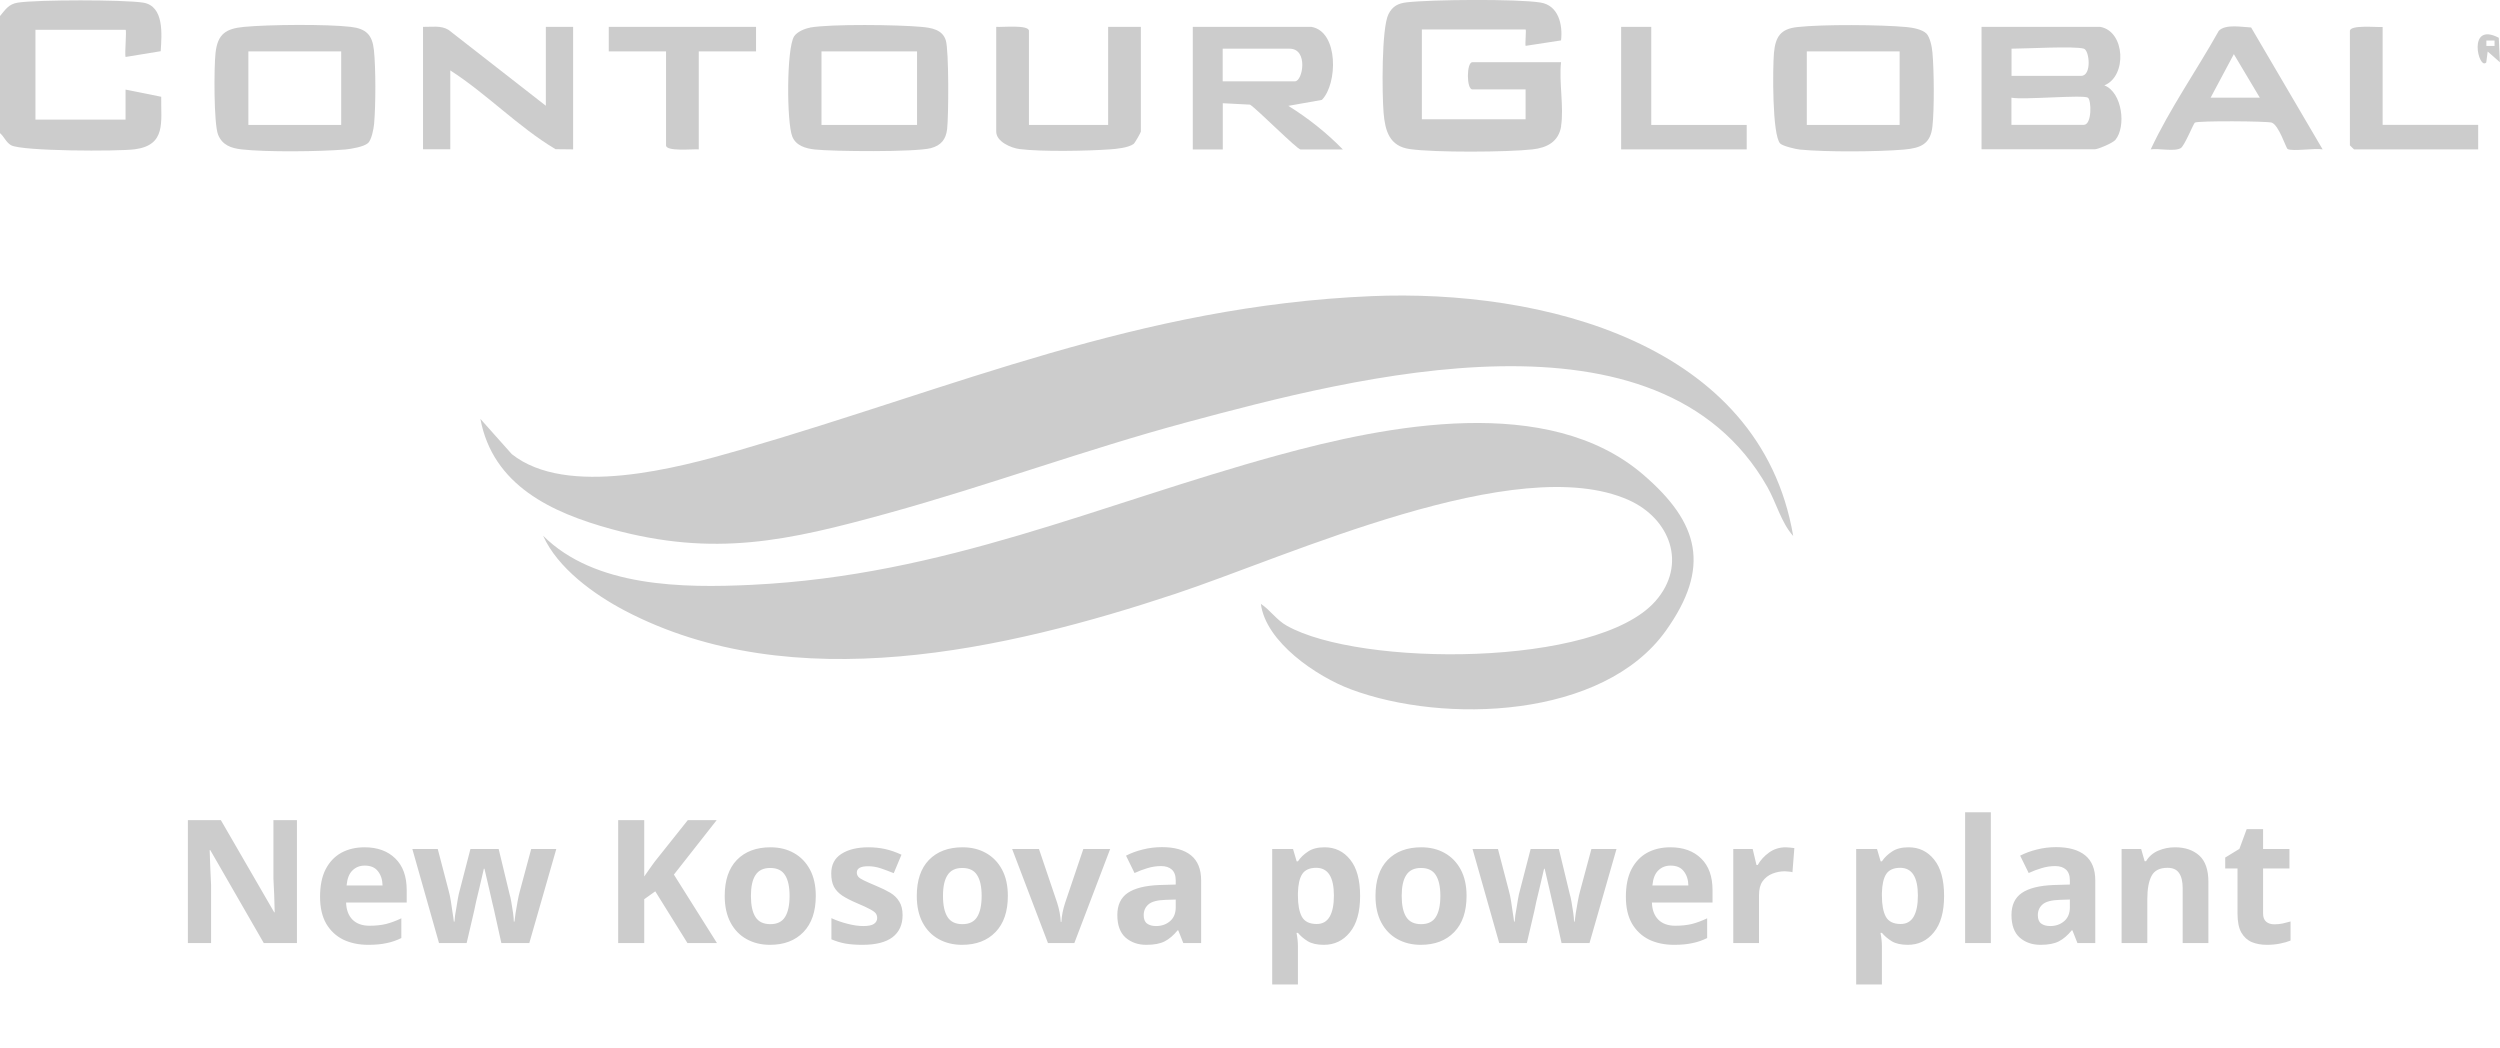
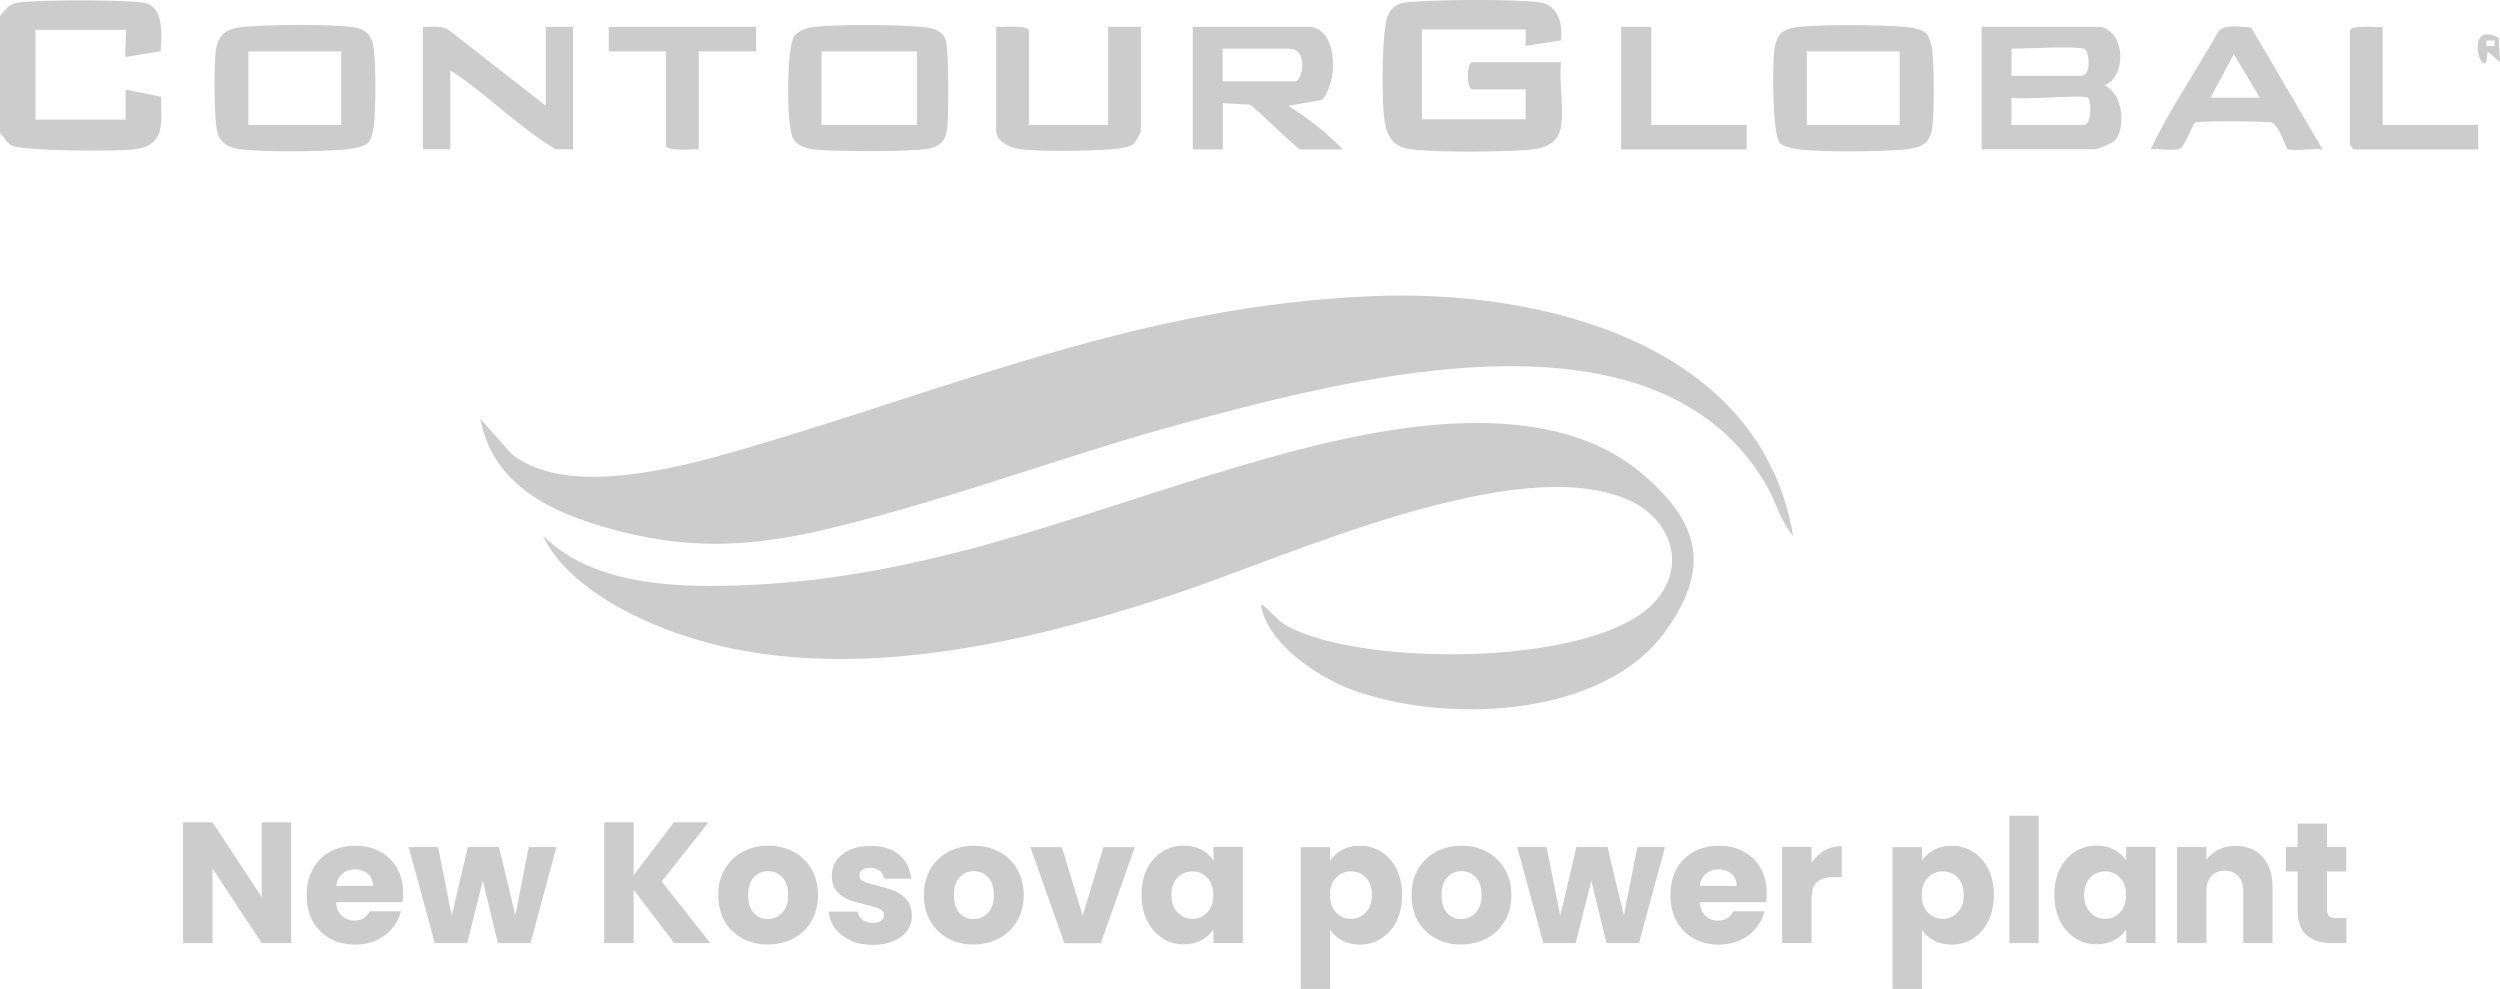
- <svg xmlns="http://www.w3.org/2000/svg" id="Layer_2" data-name="Layer 2" viewBox="0 0 247.51 103.7">
+ <svg xmlns="http://www.w3.org/2000/svg" id="Layer_2" data-name="Layer 2" viewBox="0 0 247.51 97.91">
  <defs>
    <style>
      .cls-1 {
-         font-family: Poppins-Bold, Poppins;
-         font-size: 17.04px;
-         font-weight: 700;
-       }
- 
-       .cls-1, .cls-2 {
        fill: #ccc;
      }
    </style>
  </defs>
  <g id="Layer_1-2" data-name="Layer 1">
-     <g id="qdhiFQ.tif">
+     <g>
      <g>
-         <path class="cls-2" d="M0,1.59C.54.94.86.4,1.77.26c1.91-.3,10.49-.3,12.4,0,2.12.34,1.84,3.2,1.74,4.81l-3.48.57c-.1-.31.13-2.69,0-2.69H3.51v8.89h8.92v-2.97s3.53.71,3.53.71c-.04,2.49.52,4.78-2.61,5.2-1.66.22-11.17.2-12.25-.4-.49-.27-.69-.85-1.1-1.2V1.59Z" />
-         <path class="cls-2" d="M124.84,59.79c.94.63,1.55,1.6,2.56,2.16,7.22,4.07,30.69,4.15,36.49-2.43,3.19-3.62,1.47-8.18-2.66-10.02-11.03-4.91-33.66,5.57-44.83,9.28-16.83,5.59-37.89,10.4-54.53,1.68-3.07-1.61-6.67-4.22-8.1-7.42,5.12,5.1,13.83,5.19,20.68,4.86,19.07-.93,34.21-7.92,52-12.81,10.94-3.01,26.84-6.15,36.21,1.88,5.61,4.81,6.72,9.22,2.27,15.47-6.22,8.73-21.97,9.25-31.18,5.81-3.38-1.26-8.45-4.68-8.92-8.48Z" />
-         <path class="cls-2" d="M177.53,53.06c-1.18-1.31-1.66-3.27-2.56-4.86-10.68-18.79-40.66-10.91-57.48-6.39-9.96,2.68-19.67,6.27-29.61,9.01-9.89,2.73-17.12,4.36-27.35,1.56-5.91-1.62-11.73-4.31-12.97-10.91l3.11,3.49c5.44,4.32,16.38,1.39,22.56-.4,21.37-6.19,39.58-14.27,62.54-15.24,16.78-.71,38.49,4.58,41.76,23.72Z" />
-         <path class="cls-2" d="M154.56,12.5c-.25,1.53-1.39,2.13-2.84,2.29-2.5.28-9.7.32-12.14-.03-2.02-.28-2.45-1.8-2.6-3.6s-.22-8.39.49-9.77c.4-.78.95-1.06,1.81-1.16,2.44-.28,10.91-.35,13.23.02,1.79.28,2.22,2.19,2.04,3.75l-3.51.54c-.06-.23.08-1.62,0-1.62h-10.27v8.89h10.27v-2.96h-5.27c-.59,0-.59-2.69,0-2.69h8.78c-.22,1.93.3,4.49,0,6.33Z" />
-         <path class="cls-2" d="M207.93,2.66c2.49.44,2.67,4.89.41,5.79,1.78.7,2.18,4.09,1.09,5.4-.27.32-1.72.93-2.04.93h-11.21V2.66h11.75ZM206.31,4.82c-.92-.28-5.75,0-7.16,0v2.69h6.89c1.07,0,.83-2.52.27-2.69ZM206.71,9.67c-.49-.31-6.43.24-7.57,0v2.69h7.16c.83,0,.76-2.47.41-2.69Z" />
-         <path class="cls-2" d="M190.69,3.28c.4.4.58,1.36.63,1.93.16,1.77.19,5.56,0,7.3s-1.13,2.15-2.83,2.3c-2.61.22-7.7.25-10.28,0-.43-.04-1.71-.35-1.96-.6-.81-.81-.75-7.54-.62-8.98.15-1.59.65-2.37,2.31-2.55,2.53-.28,8.25-.24,10.83,0,.57.05,1.54.23,1.94.63ZM188.07,5.09h-9.19v7.28h9.19v-7.28Z" />
-         <path class="cls-2" d="M36.41,14.18c-.38.35-1.66.57-2.22.62-2.52.21-7.81.27-10.28-.01-1.04-.12-1.91-.43-2.32-1.46-.43-1.09-.41-6.72-.25-8.1.21-1.88,1.03-2.4,2.83-2.57,2.44-.23,8.17-.28,10.56,0,1.53.18,2.13.8,2.29,2.3.19,1.8.18,5.47.02,7.29-.05.53-.25,1.59-.62,1.94ZM33.78,5.09h-9.19v7.28h9.19v-7.28Z" />
-         <path class="cls-2" d="M80.18,2.73c2.08-.37,8.76-.28,11.03-.07,1,.09,2.1.26,2.43,1.34.31,1,.28,7.48.13,8.78-.12,1.02-.6,1.62-1.62,1.89-1.54.4-9.65.33-11.49.13-.9-.1-1.86-.38-2.22-1.28-.56-1.37-.58-8.72.18-9.92.29-.45,1.05-.77,1.57-.86ZM90.79,5.09h-9.46v7.28h9.46v-7.28Z" />
-         <path class="cls-2" d="M129.84,2.66c2.71.48,2.59,5.66,1.03,7.23l-3.32.59c1.94,1.2,3.83,2.7,5.4,4.32h-4.19c-.33,0-4.27-3.97-5-4.44l-2.7-.14v4.58h-2.97V2.66h11.75ZM121.05,8.05h7.16c.77,0,1.34-3.23-.54-3.23h-6.62v3.23Z" />
-         <path class="cls-2" d="M54.04,10.48V2.66h2.7v12.13l-1.74-.02c-3.68-2.19-6.77-5.45-10.42-7.8v7.81h-2.7V2.66c.85.02,1.77-.17,2.53.3l9.63,7.51Z" />
-         <path class="cls-2" d="M101.87,12.37h7.84V2.66h3.24v10.37c0,.07-.59,1.14-.73,1.23-.52.37-1.71.49-2.37.53-2.27.16-6.72.24-8.9-.03-.87-.11-2.32-.74-2.32-1.73V2.66c.58.05,3.24-.24,3.24.4v9.3Z" />
-         <path class="cls-2" d="M222.87,2.72l7.08,12.07c-.73-.15-3.02.23-3.47-.04-.16-.1-.86-2.36-1.57-2.61-.43-.15-7.29-.2-7.61,0-.13.08-1.02,2.29-1.39,2.52-.62.38-2.2,0-2.98.13,1.9-4.06,4.54-7.81,6.74-11.74.67-.69,2.27-.37,3.2-.33ZM223.73,9.67l-2.57-4.31-2.3,4.31h4.86Z" />
-         <path class="cls-2" d="M74.85,2.66v2.43h-5.67v9.7c-.58-.05-3.24.24-3.24-.4V5.09h-5.67v-2.43h14.59Z" />
-         <path class="cls-2" d="M235.89,2.66v9.7h9.46v2.43h-12.29s-.41-.38-.41-.4V3.07c0-.64,2.67-.35,3.24-.4Z" />
-         <polygon class="cls-2" points="163.48 2.66 163.48 12.37 172.93 12.37 172.93 14.79 160.5 14.79 160.5 2.66 163.48 2.66" />
-         <path class="cls-2" d="M247.51,6.17l-1.22-1.07-.14,1.08c-.75.84-1.94-4.1,1.24-2.44l.11,2.44ZM246.97,4.01h-.81v.54h.81v-.54Z" />
+         <path class="cls-1" d="M0,1.59C.54.94.86.4,1.77.26c1.91-.3,10.49-.3,12.4,0,2.12.34,1.84,3.2,1.74,4.81l-3.48.57c-.1-.31.13-2.69,0-2.69H3.51v8.89h8.92v-2.97s3.53.71,3.53.71c-.04,2.49.52,4.78-2.61,5.2-1.66.22-11.17.2-12.25-.4-.49-.27-.69-.85-1.1-1.2V1.59Z" />
+         <path class="cls-1" d="M124.84,59.79c.94.63,1.55,1.6,2.56,2.16,7.22,4.07,30.69,4.15,36.49-2.43,3.19-3.62,1.47-8.18-2.66-10.02-11.03-4.91-33.66,5.57-44.83,9.28-16.83,5.59-37.89,10.4-54.53,1.68-3.07-1.61-6.67-4.22-8.1-7.42,5.12,5.1,13.83,5.19,20.68,4.86,19.07-.93,34.21-7.92,52-12.81,10.94-3.01,26.84-6.15,36.21,1.88,5.61,4.81,6.72,9.22,2.27,15.47-6.22,8.73-21.97,9.25-31.18,5.81-3.38-1.26-8.45-4.68-8.92-8.48Z" />
+         <path class="cls-1" d="M177.53,53.06c-1.18-1.31-1.66-3.27-2.56-4.86-10.68-18.79-40.66-10.91-57.48-6.39-9.96,2.68-19.67,6.27-29.61,9.01-9.89,2.73-17.12,4.36-27.35,1.56-5.91-1.62-11.73-4.31-12.97-10.91l3.11,3.49c5.44,4.32,16.38,1.39,22.56-.4,21.37-6.19,39.58-14.27,62.54-15.24,16.78-.71,38.49,4.58,41.76,23.72Z" />
+         <path class="cls-1" d="M154.56,12.5c-.25,1.53-1.39,2.13-2.84,2.29-2.5.28-9.7.32-12.14-.03-2.02-.28-2.45-1.8-2.6-3.6s-.22-8.39.49-9.77c.4-.78.95-1.06,1.81-1.16,2.44-.28,10.91-.35,13.23.02,1.79.28,2.22,2.19,2.04,3.75l-3.51.54c-.06-.23.08-1.62,0-1.62h-10.27v8.89h10.27v-2.96h-5.27c-.59,0-.59-2.69,0-2.69h8.78c-.22,1.93.3,4.49,0,6.33Z" />
+         <path class="cls-1" d="M207.93,2.66c2.49.44,2.67,4.89.41,5.79,1.78.7,2.18,4.09,1.09,5.4-.27.32-1.72.93-2.04.93h-11.21V2.66h11.75ZM206.31,4.82c-.92-.28-5.75,0-7.16,0v2.69h6.89c1.07,0,.83-2.52.27-2.69ZM206.71,9.67c-.49-.31-6.43.24-7.57,0v2.69h7.16c.83,0,.76-2.47.41-2.69Z" />
+         <path class="cls-1" d="M190.69,3.28c.4.4.58,1.36.63,1.93.16,1.77.19,5.56,0,7.3s-1.13,2.15-2.83,2.3c-2.61.22-7.7.25-10.28,0-.43-.04-1.71-.35-1.96-.6-.81-.81-.75-7.54-.62-8.98.15-1.59.65-2.37,2.31-2.55,2.53-.28,8.25-.24,10.83,0,.57.05,1.54.23,1.94.63ZM188.07,5.09h-9.19v7.28h9.19v-7.28Z" />
+         <path class="cls-1" d="M36.41,14.18c-.38.35-1.66.57-2.22.62-2.52.21-7.81.27-10.28-.01-1.04-.12-1.91-.43-2.32-1.46-.43-1.09-.41-6.72-.25-8.1.21-1.88,1.03-2.4,2.83-2.57,2.44-.23,8.17-.28,10.56,0,1.53.18,2.13.8,2.29,2.3.19,1.8.18,5.47.02,7.29-.05.53-.25,1.59-.62,1.94ZM33.78,5.09h-9.19v7.28h9.19v-7.28Z" />
+         <path class="cls-1" d="M80.18,2.73c2.08-.37,8.76-.28,11.03-.07,1,.09,2.1.26,2.43,1.34.31,1,.28,7.48.13,8.78-.12,1.02-.6,1.62-1.62,1.89-1.54.4-9.65.33-11.49.13-.9-.1-1.86-.38-2.22-1.28-.56-1.37-.58-8.72.18-9.92.29-.45,1.05-.77,1.57-.86ZM90.79,5.09h-9.46v7.28h9.46v-7.28Z" />
+         <path class="cls-1" d="M129.84,2.66c2.71.48,2.59,5.66,1.03,7.23l-3.32.59c1.94,1.2,3.83,2.7,5.4,4.32h-4.19c-.33,0-4.27-3.97-5-4.44l-2.7-.14v4.58h-2.97V2.66h11.75ZM121.05,8.05h7.16c.77,0,1.34-3.23-.54-3.23h-6.62v3.23Z" />
+         <path class="cls-1" d="M54.04,10.48V2.66h2.7v12.13l-1.74-.02c-3.68-2.19-6.77-5.45-10.42-7.8v7.81h-2.7V2.66c.85.02,1.77-.17,2.53.3l9.63,7.51Z" />
+         <path class="cls-1" d="M101.87,12.37h7.84V2.66h3.24v10.37c0,.07-.59,1.14-.73,1.23-.52.37-1.71.49-2.37.53-2.27.16-6.72.24-8.9-.03-.87-.11-2.32-.74-2.32-1.73V2.66c.58.05,3.24-.24,3.24.4v9.3Z" />
+         <path class="cls-1" d="M222.87,2.72l7.08,12.07c-.73-.15-3.02.23-3.47-.04-.16-.1-.86-2.36-1.57-2.61-.43-.15-7.29-.2-7.61,0-.13.08-1.02,2.29-1.39,2.52-.62.38-2.2,0-2.98.13,1.9-4.06,4.54-7.81,6.74-11.74.67-.69,2.27-.37,3.2-.33ZM223.73,9.67l-2.57-4.31-2.3,4.31h4.86Z" />
+         <path class="cls-1" d="M74.85,2.66v2.43h-5.67v9.7c-.58-.05-3.24.24-3.24-.4V5.09h-5.67v-2.43h14.59Z" />
+         <path class="cls-1" d="M235.89,2.66v9.7h9.46v2.43h-12.29s-.41-.38-.41-.4V3.07c0-.64,2.67-.35,3.24-.4Z" />
+         <polygon class="cls-1" points="163.48 2.66 163.48 12.37 172.93 12.37 172.93 14.79 160.5 14.79 160.5 2.66 163.48 2.66" />
+         <path class="cls-1" d="M247.51,6.17l-1.22-1.07-.14,1.08c-.75.84-1.94-4.1,1.24-2.44l.11,2.44ZM246.97,4.01h-.81v.54h.81v-.54Z" />
      </g>
+       <path class="cls-1" d="M28.83,93.37h-2.92l-4.87-7.38v7.38h-2.91v-11.96h2.91l4.87,7.41v-7.41h2.92v11.96Z" />
+       <path class="cls-1" d="M39.86,89.32h-6.59c.04.59.24,1.04.57,1.35.33.31.75.47,1.23.47.73,0,1.23-.31,1.52-.92h3.1c-.16.62-.45,1.19-.86,1.69-.41.5-.93.89-1.56,1.18-.62.28-1.32.43-2.1.43-.93,0-1.76-.2-2.49-.6-.73-.4-1.3-.97-1.71-1.7-.41-.74-.61-1.6-.61-2.59s.2-1.85.61-2.59c.4-.74.97-1.31,1.7-1.71.73-.4,1.56-.6,2.51-.6s1.74.19,2.45.58c.72.39,1.28.94,1.68,1.65.4.72.6,1.55.6,2.5,0,.27-.02.56-.05.85ZM36.93,87.7c0-.5-.17-.9-.51-1.19-.34-.29-.77-.44-1.28-.44s-.9.14-1.23.43c-.34.28-.54.69-.62,1.21h3.65Z" />
+       <path class="cls-1" d="M55.09,83.86l-2.57,9.51h-3.22l-1.5-6.17-1.55,6.17h-3.2l-2.59-9.51h2.91l1.35,6.8,1.6-6.8h3.08l1.62,6.77,1.33-6.77h2.74Z" />
+       <path class="cls-1" d="M66.75,93.37l-4.02-5.28v5.28h-2.91v-11.96h2.91v5.25l3.99-5.25h3.43l-4.64,5.86,4.81,6.1h-3.56Z" />
+       <path class="cls-1" d="M73.51,92.91c-.74-.4-1.33-.97-1.76-1.7s-.64-1.6-.64-2.59.21-1.84.65-2.58c.43-.74,1.02-1.31,1.77-1.71.75-.4,1.59-.6,2.52-.6s1.77.2,2.52.6c.75.4,1.34.97,1.77,1.71s.65,1.61.65,2.58-.22,1.84-.66,2.58-1.03,1.32-1.79,1.71-1.6.6-2.53.6-1.77-.2-2.51-.6ZM77.44,90.37c.39-.41.59-.99.59-1.76s-.19-1.35-.57-1.75c-.38-.41-.85-.61-1.41-.61s-1.04.2-1.42.61-.56.99-.56,1.76.18,1.35.55,1.76c.37.41.83.61,1.39.61s1.03-.21,1.42-.61Z" />
+       <path class="cls-1" d="M84.2,93.08c-.65-.28-1.16-.67-1.53-1.17s-.58-1.05-.63-1.66h2.88c.03.33.19.6.46.8.27.2.61.31,1.01.31.36,0,.64-.07.84-.21.2-.14.3-.33.3-.55,0-.27-.14-.47-.43-.6-.28-.13-.74-.28-1.38-.43-.68-.16-1.25-.33-1.7-.5-.46-.18-.85-.45-1.18-.83-.33-.38-.49-.89-.49-1.54,0-.55.15-1.04.45-1.49.3-.45.74-.8,1.33-1.07s1.28-.39,2.09-.39c1.19,0,2.13.29,2.82.89s1.08,1.38,1.18,2.35h-2.69c-.05-.33-.19-.59-.43-.78-.25-.19-.57-.29-.96-.29-.34,0-.6.07-.78.2-.18.13-.27.31-.27.54,0,.27.14.48.43.61.29.14.74.27,1.35.41.7.18,1.28.36,1.72.54.44.18.83.46,1.17.85.33.39.51.92.52,1.58,0,.56-.16,1.05-.47,1.49s-.76.78-1.35,1.03c-.58.25-1.26.38-2.04.38-.83,0-1.57-.14-2.21-.43Z" />
+       <path class="cls-1" d="M93.87,92.91c-.75-.4-1.33-.97-1.76-1.7s-.64-1.6-.64-2.59.22-1.84.65-2.58,1.02-1.31,1.77-1.71c.75-.4,1.59-.6,2.52-.6s1.77.2,2.52.6c.75.4,1.34.97,1.77,1.71s.65,1.61.65,2.58-.22,1.84-.66,2.58-1.03,1.32-1.79,1.71-1.6.6-2.53.6-1.77-.2-2.51-.6ZM97.81,90.37c.39-.41.59-.99.59-1.76s-.19-1.35-.57-1.75c-.38-.41-.85-.61-1.41-.61s-1.04.2-1.42.61-.56.99-.56,1.76.18,1.35.55,1.76c.37.41.83.61,1.39.61s1.03-.21,1.42-.61Z" />
+       <path class="cls-1" d="M107.19,90.65l2.06-6.78h3.1l-3.37,9.51h-3.6l-3.37-9.51h3.12l2.06,6.78Z" />
+       <path class="cls-1" d="M113.56,86.03c.37-.74.87-1.31,1.51-1.71.64-.4,1.35-.6,2.13-.6.67,0,1.26.14,1.76.41.5.27.89.63,1.17,1.07v-1.35h2.91v9.51h-2.91v-1.35c-.28.44-.68.8-1.18,1.07-.5.27-1.09.41-1.76.41-.77,0-1.48-.2-2.11-.61-.64-.4-1.14-.98-1.51-1.72s-.55-1.61-.55-2.58.18-1.83.55-2.57ZM119.52,86.9c-.4-.42-.89-.63-1.47-.63s-1.07.21-1.47.62-.61.99-.61,1.71.2,1.3.61,1.73.89.64,1.47.64,1.07-.21,1.47-.63c.4-.42.6-.99.6-1.72s-.2-1.3-.6-1.72Z" />
+       <path class="cls-1" d="M132.86,84.14c.5-.27,1.08-.41,1.76-.41.78,0,1.49.2,2.13.6.64.4,1.14.97,1.51,1.71.37.74.55,1.6.55,2.57s-.18,1.84-.55,2.58c-.37.74-.87,1.32-1.51,1.72s-1.35.61-2.13.61c-.66,0-1.24-.14-1.75-.41s-.9-.62-1.18-1.06v5.86h-2.91v-14.04h2.91v1.35c.28-.44.68-.8,1.18-1.07ZM135.23,86.89c-.4-.42-.9-.62-1.49-.62s-1.07.21-1.47.63c-.4.42-.6.99-.6,1.72s.2,1.3.6,1.72c.4.42.89.63,1.47.63s1.07-.21,1.48-.64.61-1,.61-1.73-.2-1.3-.6-1.71Z" />
+       <path class="cls-1" d="M142.15,92.91c-.75-.4-1.33-.97-1.76-1.7s-.64-1.6-.64-2.59.22-1.84.65-2.58,1.02-1.31,1.77-1.71c.75-.4,1.59-.6,2.52-.6s1.77.2,2.52.6c.75.4,1.34.97,1.77,1.71s.65,1.61.65,2.58-.22,1.84-.66,2.58-1.03,1.32-1.79,1.71-1.6.6-2.53.6-1.77-.2-2.51-.6ZM146.09,90.37c.39-.41.59-.99.59-1.76s-.19-1.35-.57-1.75c-.38-.41-.85-.61-1.41-.61s-1.04.2-1.42.61-.56.99-.56,1.76.18,1.35.55,1.76c.37.41.83.61,1.39.61s1.03-.21,1.42-.61Z" />
+       <path class="cls-1" d="M164.84,83.86l-2.57,9.51h-3.22l-1.5-6.17-1.55,6.17h-3.2l-2.59-9.51h2.91l1.35,6.8,1.6-6.8h3.08l1.62,6.77,1.33-6.77h2.74Z" />
+       <path class="cls-1" d="M174.87,89.32h-6.6c.05.59.24,1.04.57,1.35s.75.47,1.24.47c.73,0,1.23-.31,1.52-.92h3.1c-.16.62-.45,1.19-.86,1.69s-.93.89-1.56,1.18c-.62.28-1.32.43-2.1.43-.93,0-1.76-.2-2.49-.6-.73-.4-1.29-.97-1.7-1.7s-.61-1.6-.61-2.59.2-1.85.6-2.59c.4-.74.97-1.31,1.7-1.71.73-.4,1.56-.6,2.5-.6s1.74.19,2.45.58c.72.39,1.28.94,1.68,1.65s.6,1.55.6,2.5c0,.27-.02.56-.05.85ZM171.93,87.7c0-.5-.17-.9-.51-1.19-.34-.29-.77-.44-1.28-.44s-.9.14-1.24.43c-.34.28-.54.69-.62,1.21h3.65Z" />
+       <path class="cls-1" d="M180.64,84.21c.51-.3,1.08-.45,1.7-.45v3.08h-.8c-.73,0-1.27.16-1.64.47-.36.31-.55.86-.55,1.64v4.41h-2.91v-9.51h2.91v1.58c.34-.52.77-.93,1.28-1.24Z" />
+       <path class="cls-1" d="M191.45,84.14c.5-.27,1.08-.41,1.76-.41.78,0,1.49.2,2.13.6.64.4,1.14.97,1.51,1.71.37.74.55,1.6.55,2.57s-.18,1.84-.55,2.58c-.37.74-.87,1.32-1.51,1.72s-1.35.61-2.13.61c-.66,0-1.24-.14-1.75-.41s-.9-.62-1.18-1.06v5.86h-2.91v-14.04h2.91v1.35c.28-.44.68-.8,1.18-1.07ZM193.82,86.89c-.4-.42-.9-.62-1.49-.62s-1.07.21-1.47.63c-.4.42-.6.99-.6,1.72s.2,1.3.6,1.72c.4.42.89.63,1.47.63s1.07-.21,1.48-.64.61-1,.61-1.73-.2-1.3-.6-1.71Z" />
+       <path class="cls-1" d="M201.84,80.76v12.61h-2.91v-12.61h2.91Z" />
+       <path class="cls-1" d="M203.93,86.03c.37-.74.87-1.31,1.51-1.71.64-.4,1.35-.6,2.13-.6.67,0,1.26.14,1.76.41.5.27.89.63,1.17,1.07v-1.35h2.91v9.51h-2.91v-1.35c-.28.44-.68.8-1.18,1.07-.5.27-1.09.41-1.76.41-.77,0-1.48-.2-2.11-.61-.64-.4-1.14-.98-1.51-1.72s-.55-1.61-.55-2.58.18-1.83.55-2.57ZM209.89,86.9c-.4-.42-.89-.63-1.47-.63s-1.07.21-1.47.62-.61.99-.61,1.71.2,1.3.61,1.73.89.64,1.47.64,1.07-.21,1.47-.63c.4-.42.6-.99.6-1.72s-.2-1.3-.6-1.72Z" />
+       <path class="cls-1" d="M223.99,84.84c.66.72,1,1.71,1,2.97v5.56h-2.9v-5.16c0-.64-.17-1.13-.49-1.48-.33-.35-.77-.53-1.33-.53s-1,.18-1.33.53c-.33.35-.49.85-.49,1.48v5.16h-2.91v-9.51h2.91v1.26c.3-.42.69-.75,1.19-1s1.06-.37,1.69-.37c1.11,0,2,.36,2.67,1.08Z" />
+       <path class="cls-1" d="M232.31,90.9v2.47h-1.48c-1.06,0-1.88-.26-2.47-.78-.59-.52-.89-1.36-.89-2.53v-3.78h-1.16v-2.42h1.16v-2.32h2.91v2.32h1.91v2.42h-1.91v3.82c0,.28.07.49.21.61.14.12.36.19.68.19h1.04Z" />
    </g>
-     <text class="cls-1" transform="translate(17.07 93.37)">
-       <tspan x="0" y="0">New Kosova power plant </tspan>
-     </text>
  </g>
</svg>
